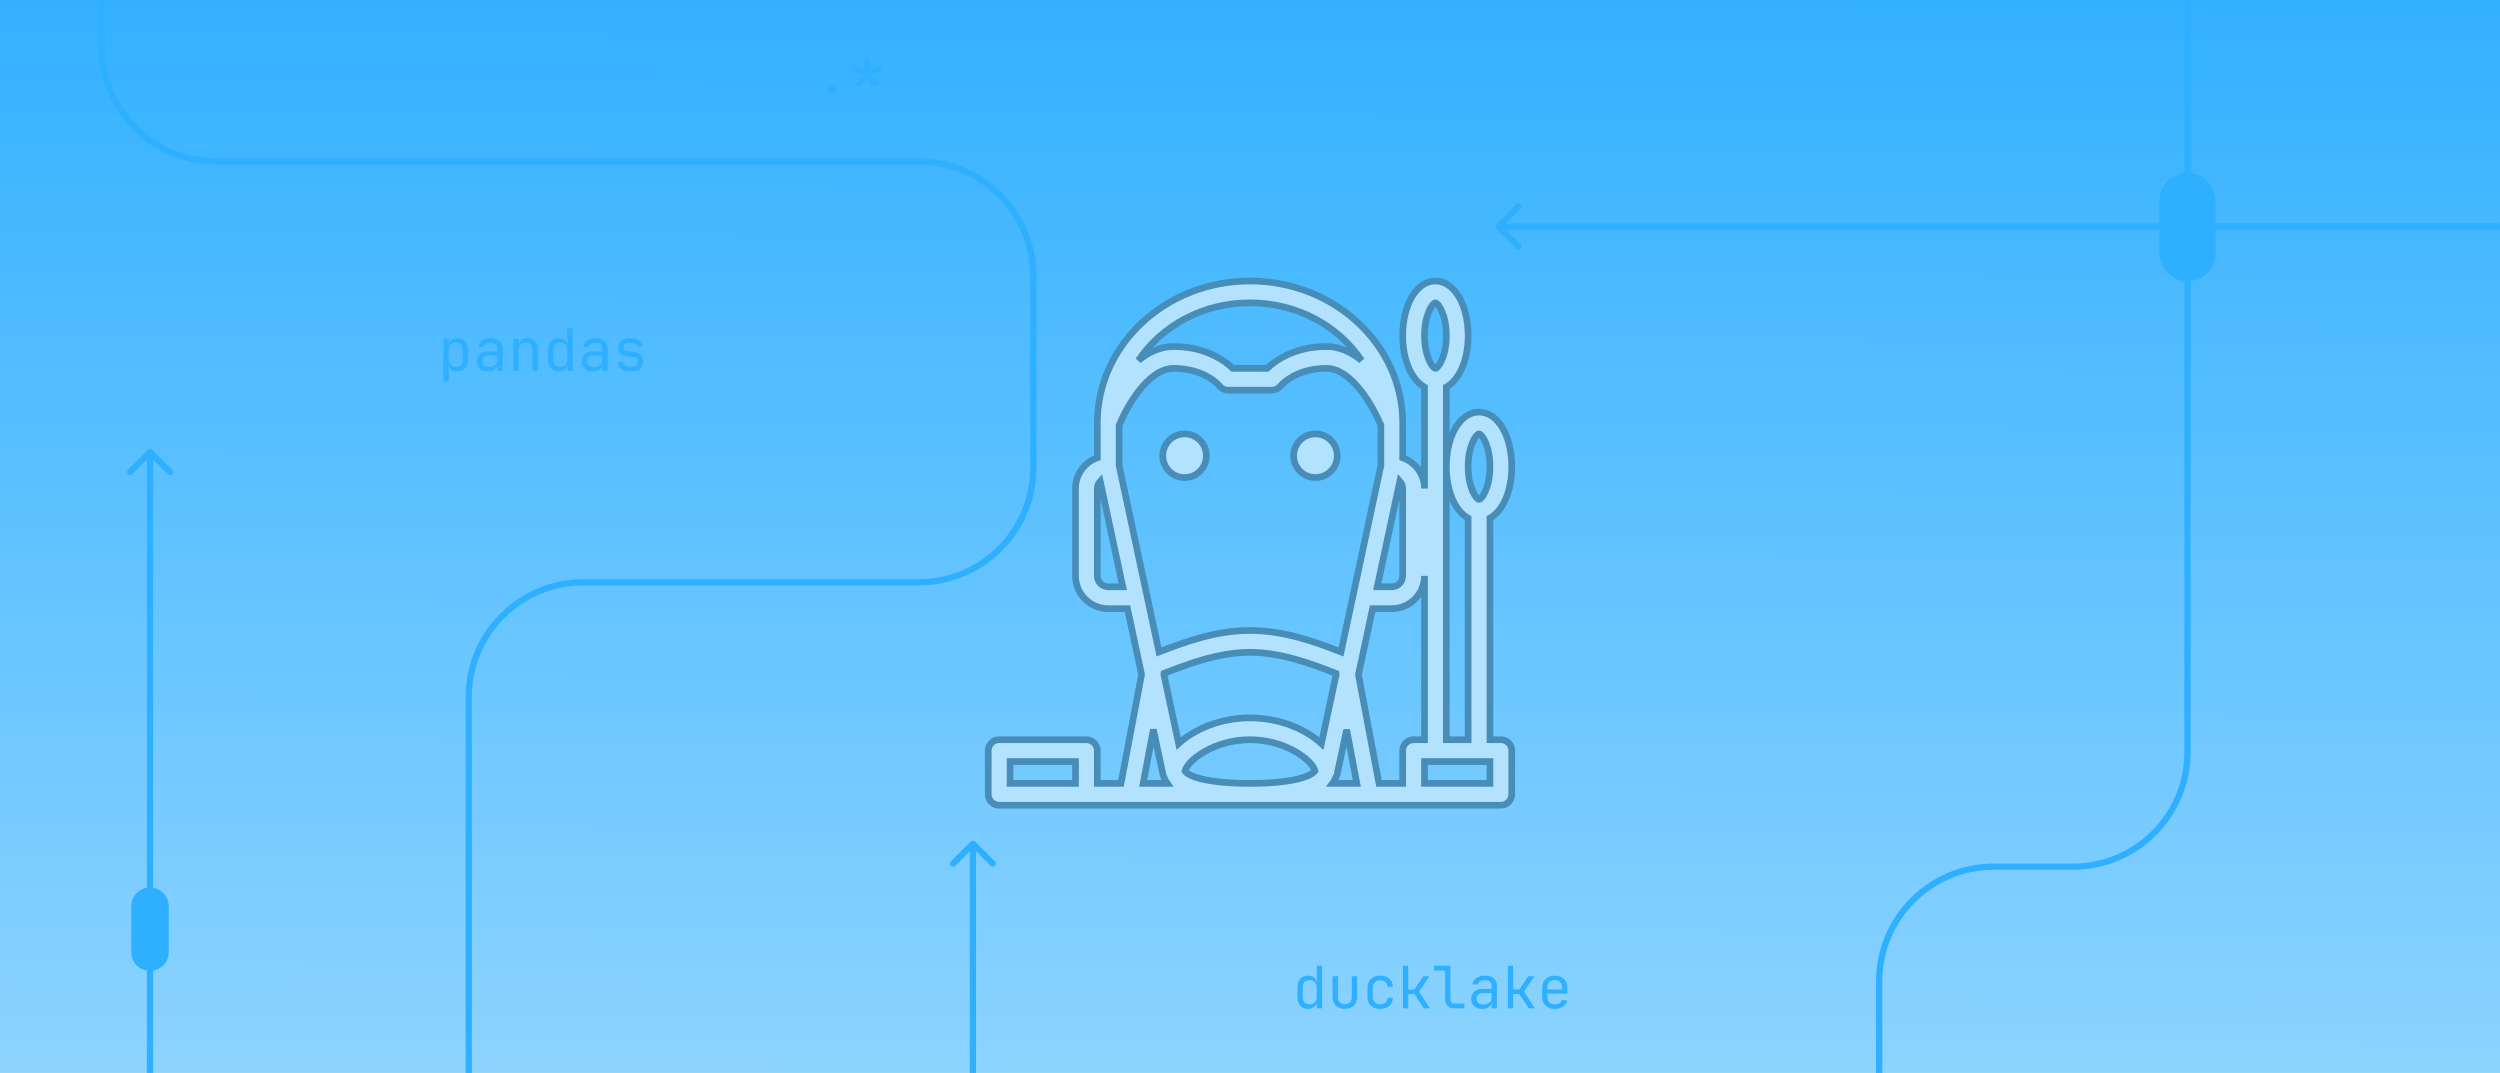
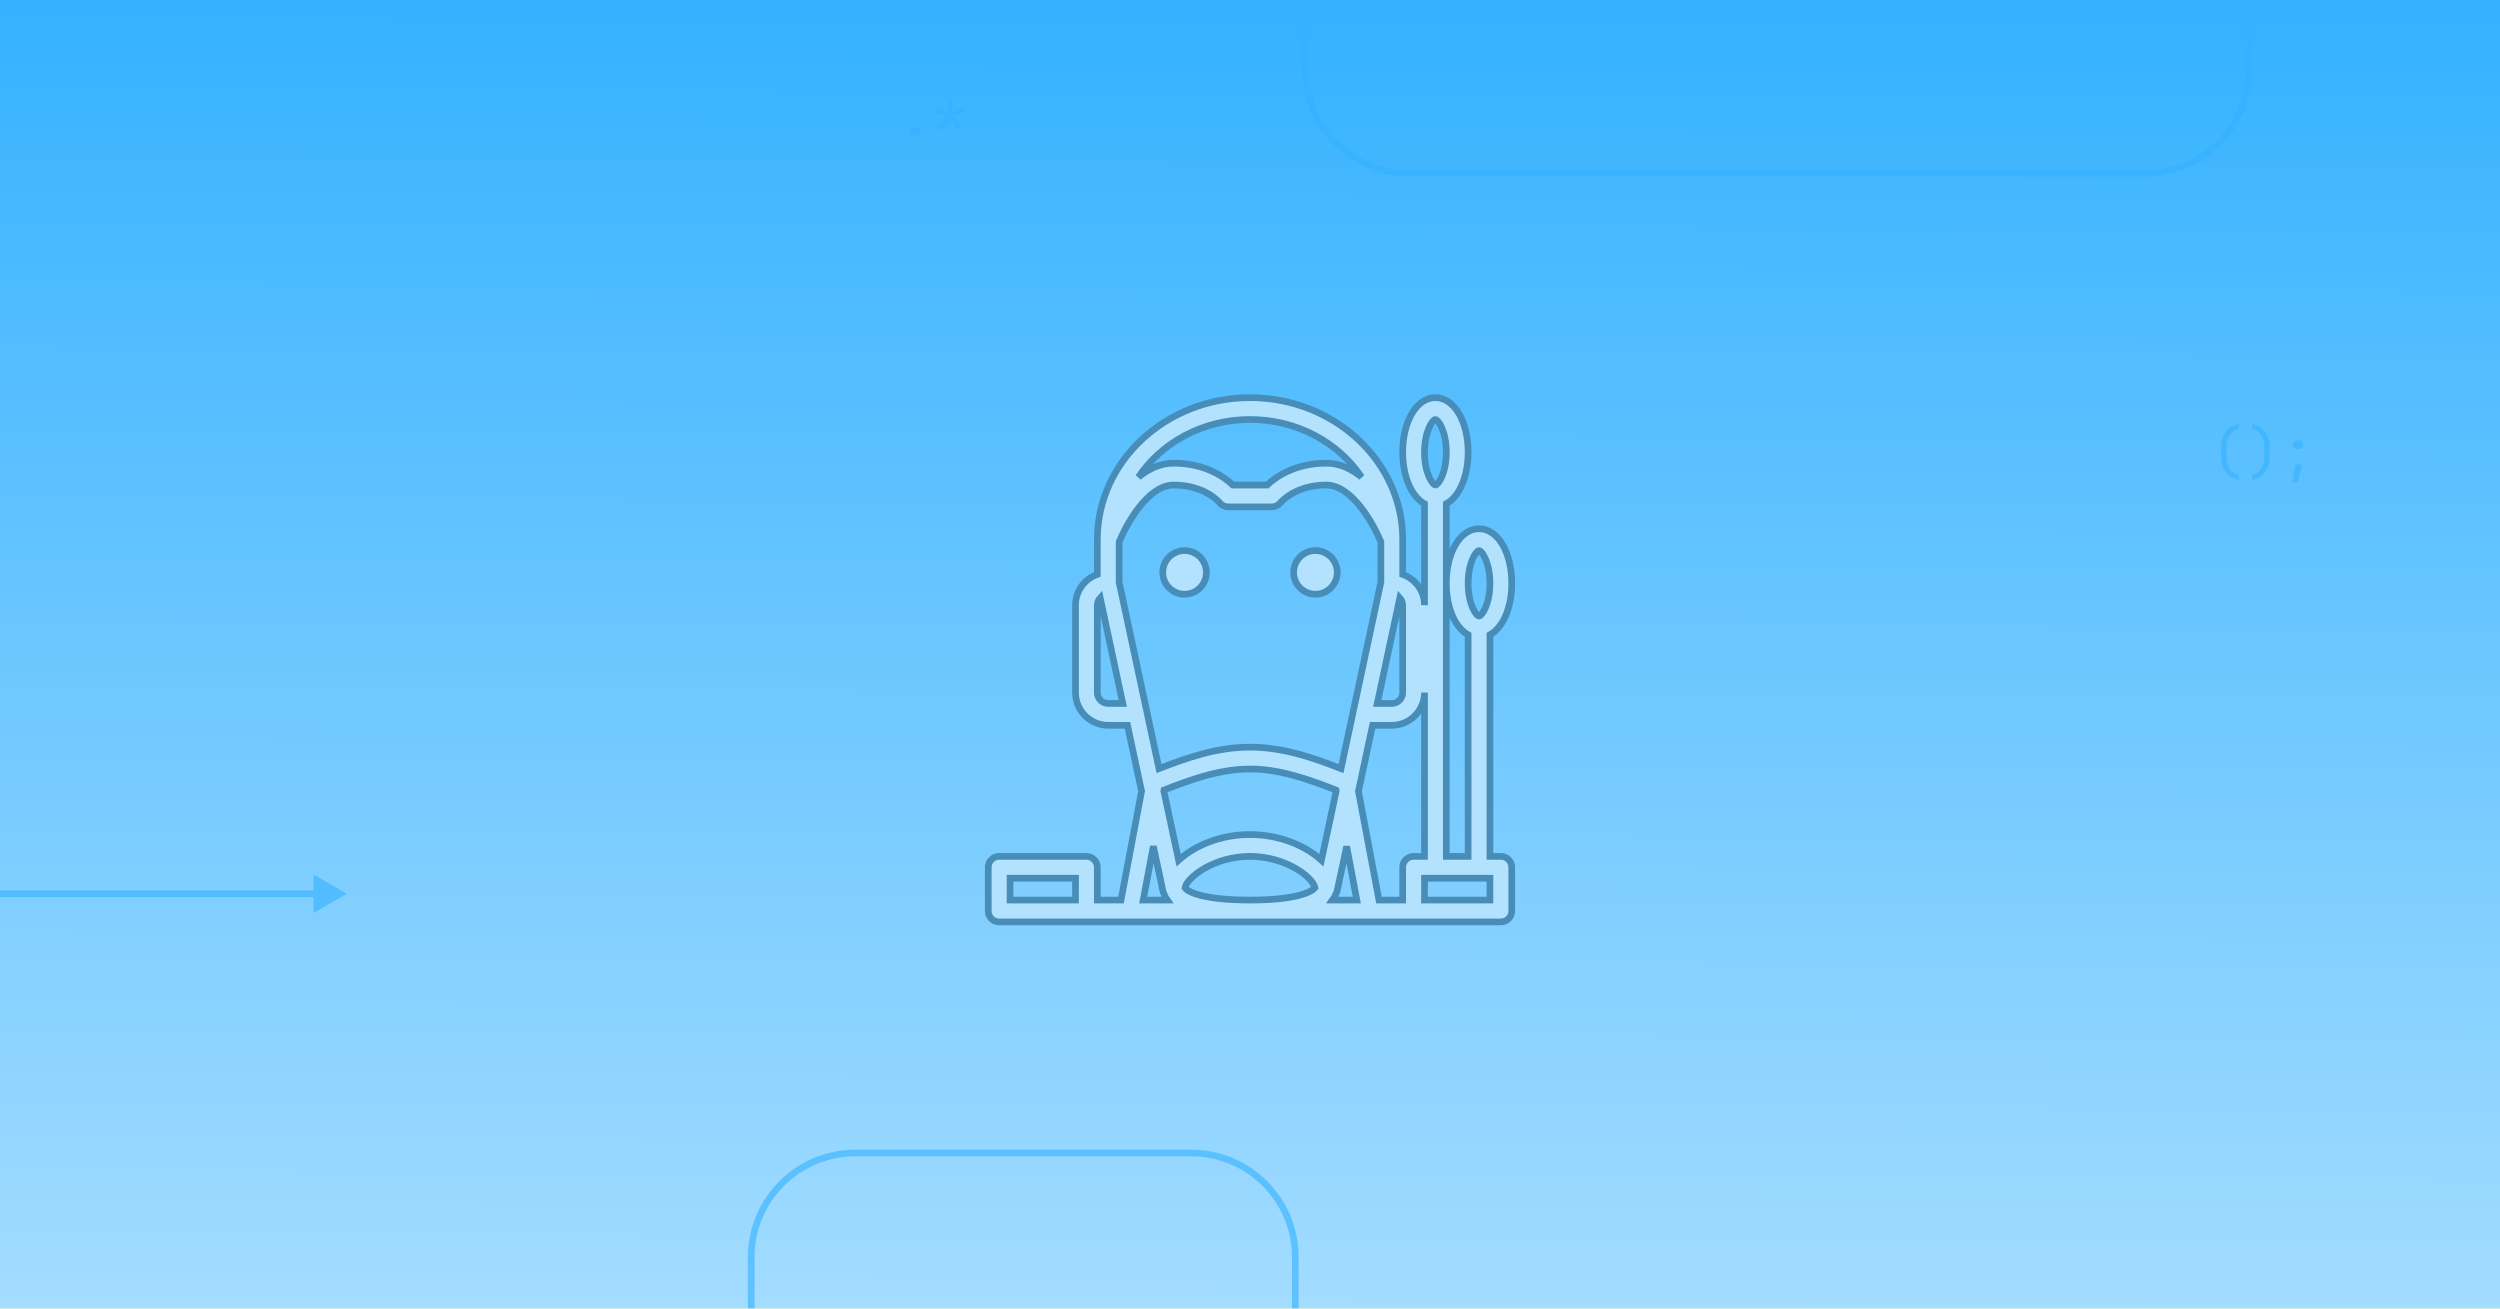
- <svg xmlns="http://www.w3.org/2000/svg" width="1200" height="515" fill="none" viewBox="0 0 1200 515">
-   <style id="thin-strokes">@media (min-width: 500px) { [stroke-width="1.924"] { stroke-width: 1.202; } [stroke-width="2.993"] { stroke-width: 1.871; } [stroke-width="3.21"] { stroke-width: 2.006; } }</style>
+ <svg xmlns="http://www.w3.org/2000/svg" width="1200" height="628" fill="none" viewBox="0 0 1200 628">
+   <style id="thin-strokes">@media (min-width: 500px) { [stroke-width="3.2"] { stroke-width: 2; } [stroke-width="3.21"] { stroke-width: 2.006; } }</style>
  <g clip-path="url(#clip0_14819_23580)">
-     <rect width="1200" height="515" fill="url(#paint0_linear_14819_23580)" />
+     <path fill="url(#paint0_linear_14819_23580)" d="M0 0h1200v628H0z" />
    <g clip-path="url(#clip1_14819_23580)">
-       <rect width="1200" height="515" fill="url(#paint1_linear_14819_23580)" />
-       <path fill="#2EAFFF" d="M70.504 552C70.504 552.826 71.174 553.496 72 553.496C72.826 553.496 73.496 552.826 73.496 552L72 552L70.504 552ZM73.058 215.942C72.474 215.358 71.526 215.358 70.942 215.942L61.419 225.464C60.835 226.049 60.835 226.996 61.419 227.58C62.004 228.165 62.951 228.165 63.536 227.58L72 219.116L80.464 227.58C81.049 228.165 81.996 228.165 82.58 227.58C83.165 226.996 83.165 226.049 82.58 225.464L73.058 215.942ZM72 552L73.496 552L73.496 217L72 217L70.504 217L70.504 552L72 552Z" />
-       <path fill="#2EAFFF" d="M465.504 580.5C465.504 581.326 466.174 581.996 467 581.996C467.826 581.996 468.496 581.326 468.496 580.5L467 580.5L465.504 580.5ZM468.059 403.942C467.475 403.358 466.527 403.358 465.943 403.942L456.421 413.464C455.836 414.049 455.836 414.996 456.421 415.58C457.005 416.165 457.952 416.165 458.537 415.58L467.001 407.116L475.465 415.581C476.05 416.165 476.997 416.165 477.581 415.581C478.166 414.996 478.166 414.049 477.581 413.464L468.059 403.942ZM467 580.5L468.496 580.5L468.497 405L467.001 405L465.505 405L465.504 580.5L467 580.5Z" />
-       <path fill="#2EAFFF" d="M1206.75 110.251C1207.57 110.251 1208.24 109.581 1208.24 108.754C1208.24 107.928 1207.57 107.258 1206.75 107.258L1206.75 108.754L1206.75 110.251ZM718.188 107.697C717.604 108.281 717.604 109.229 718.188 109.813L727.71 119.335C728.295 119.92 729.242 119.92 729.827 119.335C730.411 118.751 730.411 117.804 729.827 117.219L721.362 108.755L729.827 100.29C730.411 99.706 730.411 98.759 729.827 98.174C729.242 97.59 728.295 97.59 727.71 98.174L718.188 107.697ZM1206.75 108.754L1206.75 107.258L719.246 107.259L719.246 108.755L719.246 110.251L1206.75 110.251L1206.75 108.754Z" />
-       <path stroke="#2EAFFF" stroke-linejoin="round" stroke-width="2.993" d="M723 854L847 854C877.376 854 902 829.376 902 799L902 471C902 440.624 926.624 416 957 416L995 416C1025.38 416 1050 391.376 1050 361L1050 -44" />
-       <path stroke="#2EAFFF" stroke-linejoin="round" stroke-width="2.993" d="M225 551.999L225 334.499C225 304.123 249.624 279.499 280 279.499L441 279.5C471.376 279.5 496 254.875 496 224.5L496 132.499C496 102.123 471.376 77.499 441 77.499L103.756 77.499C73.38 77.499 48.756 52.874 48.756 22.499L48.756 -279C48.756 -309.376 24.132 -334 -6.244 -334L-196 -334" />
-       <rect width="25.076" height="50.076" x="1037.46" y="83.962" fill="#2EAFFF" stroke="#2EAFFF" stroke-width="1.924" rx="12.538" />
-       <rect width="16.076" height="38.076" x="63.962" y="426.962" fill="#2EAFFF" stroke="#2EAFFF" stroke-width="1.924" rx="8.038" />
-       <path fill="#2EAFFF" d="M212.842 183.04V162.6H215.362V165.54H215.39C215.52 164.532 215.959 163.748 216.706 163.188C217.452 162.609 218.404 162.32 219.562 162.32C221.111 162.32 222.343 162.833 223.258 163.86C224.172 164.868 224.63 166.259 224.63 168.032V172.54C224.63 174.313 224.172 175.713 223.258 176.74C222.343 177.767 221.111 178.28 219.562 178.28C218.404 178.28 217.452 177.991 216.706 177.412C215.959 176.833 215.52 176.049 215.39 175.06H215.306L215.362 178.56V183.04H212.842ZM218.722 176.096C219.786 176.096 220.616 175.816 221.214 175.256C221.811 174.696 222.11 173.791 222.11 172.54V168.06C222.11 166.791 221.811 165.885 221.214 165.344C220.616 164.784 219.786 164.504 218.722 164.504C217.695 164.504 216.874 164.831 216.258 165.484C215.66 166.137 215.362 167.043 215.362 168.2V172.4C215.362 173.557 215.66 174.463 216.258 175.116C216.874 175.769 217.695 176.096 218.722 176.096ZM234.111 178.28C232.524 178.28 231.264 177.841 230.331 176.964C229.397 176.068 228.931 174.901 228.931 173.464C228.931 172.512 229.145 171.681 229.575 170.972C230.004 170.263 230.601 169.712 231.367 169.32C232.132 168.909 233.009 168.704 233.999 168.704H238.759V167.5C238.759 165.503 237.667 164.504 235.483 164.504C234.512 164.504 233.728 164.681 233.131 165.036C232.533 165.391 232.216 165.885 232.179 166.52H229.659C229.752 165.307 230.312 164.308 231.339 163.524C232.384 162.721 233.765 162.32 235.483 162.32C237.349 162.32 238.777 162.768 239.767 163.664C240.775 164.56 241.279 165.811 241.279 167.416V178H238.787V175.2H238.731C238.581 176.152 238.105 176.908 237.303 177.468C236.5 178.009 235.436 178.28 234.111 178.28ZM234.727 176.152C235.959 176.152 236.939 175.853 237.667 175.256C238.395 174.659 238.759 173.847 238.759 172.82V170.664H234.279C233.457 170.664 232.785 170.916 232.263 171.42C231.759 171.905 231.507 172.559 231.507 173.38C231.507 174.239 231.787 174.92 232.347 175.424C232.925 175.909 233.719 176.152 234.727 176.152ZM246.42 178V162.6H248.94V165.54H248.968C249.098 164.513 249.518 163.72 250.228 163.16C250.937 162.6 251.88 162.32 253.056 162.32C254.605 162.32 255.837 162.796 256.752 163.748C257.666 164.7 258.124 165.997 258.124 167.64V178H255.604V168.088C255.604 166.912 255.305 166.016 254.708 165.4C254.129 164.765 253.336 164.448 252.328 164.448C251.282 164.448 250.452 164.775 249.836 165.428C249.238 166.081 248.94 167.005 248.94 168.2V178H246.42ZM268.137 178.28C266.606 178.28 265.374 177.767 264.441 176.74C263.526 175.713 263.069 174.323 263.069 172.568V168.06C263.069 166.287 263.526 164.887 264.441 163.86C265.355 162.833 266.587 162.32 268.137 162.32C269.294 162.32 270.246 162.609 270.993 163.188C271.758 163.767 272.215 164.551 272.365 165.54H272.393L272.337 162.04V157.56H274.857V178H272.337V175.06H272.309C272.178 176.068 271.739 176.861 270.993 177.44C270.246 178 269.294 178.28 268.137 178.28ZM268.977 176.096C270.022 176.096 270.843 175.769 271.441 175.116C272.038 174.463 272.337 173.557 272.337 172.4V168.2C272.337 167.043 272.038 166.137 271.441 165.484C270.843 164.831 270.022 164.504 268.977 164.504C267.913 164.504 267.082 164.784 266.485 165.344C265.887 165.885 265.589 166.791 265.589 168.06V172.54C265.589 173.791 265.887 174.696 266.485 175.256C267.082 175.816 267.913 176.096 268.977 176.096ZM284.478 178.28C282.891 178.28 281.631 177.841 280.698 176.964C279.765 176.068 279.298 174.901 279.298 173.464C279.298 172.512 279.513 171.681 279.942 170.972C280.371 170.263 280.969 169.712 281.734 169.32C282.499 168.909 283.377 168.704 284.366 168.704H289.126V167.5C289.126 165.503 288.034 164.504 285.85 164.504C284.879 164.504 284.095 164.681 283.498 165.036C282.901 165.391 282.583 165.885 282.546 166.52H280.026C280.119 165.307 280.679 164.308 281.706 163.524C282.751 162.721 284.133 162.32 285.85 162.32C287.717 162.32 289.145 162.768 290.134 163.664C291.142 164.56 291.646 165.811 291.646 167.416V178H289.154V175.2H289.098C288.949 176.152 288.473 176.908 287.67 177.468C286.867 178.009 285.803 178.28 284.478 178.28ZM285.094 176.152C286.326 176.152 287.306 175.853 288.034 175.256C288.762 174.659 289.126 173.847 289.126 172.82V170.664H284.646C283.825 170.664 283.153 170.916 282.63 171.42C282.126 171.905 281.874 172.559 281.874 173.38C281.874 174.239 282.154 174.92 282.714 175.424C283.293 175.909 284.086 176.152 285.094 176.152ZM301.995 178.224C300.278 178.224 298.943 177.841 297.991 177.076C297.058 176.292 296.591 175.191 296.591 173.772H299.111C299.111 174.481 299.363 175.041 299.867 175.452C300.371 175.844 301.08 176.04 301.995 176.04H303.227C304.16 176.04 304.879 175.835 305.383 175.424C305.906 175.013 306.167 174.435 306.167 173.688C306.167 172.363 305.56 171.616 304.347 171.448L300.091 170.832C299.046 170.683 298.234 170.253 297.655 169.544C297.076 168.816 296.787 167.864 296.787 166.688C296.787 165.344 297.244 164.289 298.159 163.524C299.092 162.759 300.371 162.376 301.995 162.376H303.227C304.72 162.376 305.934 162.749 306.867 163.496C307.819 164.224 308.332 165.185 308.407 166.38H305.859C305.822 165.839 305.56 165.391 305.075 165.036C304.608 164.681 303.992 164.504 303.227 164.504H301.995C301.136 164.504 300.464 164.7 299.979 165.092C299.494 165.484 299.251 166.016 299.251 166.688C299.251 167.771 299.746 168.387 300.735 168.536L304.711 169.096C307.324 169.469 308.631 171 308.631 173.688C308.631 175.125 308.155 176.245 307.203 177.048C306.27 177.832 304.944 178.224 303.227 178.224H301.995Z" />
-       <path fill="#2EAFFF" d="M627.848 484.28C626.317 484.28 625.085 483.767 624.152 482.74C623.237 481.713 622.78 480.323 622.78 478.568V474.06C622.78 472.287 623.237 470.887 624.152 469.86C625.066 468.833 626.298 468.32 627.848 468.32C629.005 468.32 629.957 468.609 630.704 469.188C631.469 469.767 631.926 470.551 632.076 471.54H632.104L632.048 468.04V463.56H634.568V484H632.048V481.06H632.02C631.889 482.068 631.45 482.861 630.704 483.44C629.957 484 629.005 484.28 627.848 484.28ZM628.688 482.096C629.733 482.096 630.554 481.769 631.152 481.116C631.749 480.463 632.048 479.557 632.048 478.4V474.2C632.048 473.043 631.749 472.137 631.152 471.484C630.554 470.831 629.733 470.504 628.688 470.504C627.624 470.504 626.793 470.784 626.196 471.344C625.598 471.885 625.3 472.791 625.3 474.06V478.54C625.3 479.791 625.598 480.696 626.196 481.256C626.793 481.816 627.624 482.096 628.688 482.096ZM645.505 484.28C643.731 484.28 642.313 483.757 641.249 482.712C640.185 481.648 639.653 480.211 639.653 478.4V468.6H642.173V478.4C642.173 479.52 642.471 480.416 643.069 481.088C643.666 481.741 644.478 482.068 645.505 482.068C646.55 482.068 647.371 481.741 647.969 481.088C648.585 480.416 648.893 479.52 648.893 478.4V468.6H651.413V478.4C651.413 480.211 650.871 481.648 649.789 482.712C648.706 483.757 647.278 484.28 645.505 484.28ZM662.546 484.28C660.679 484.28 659.186 483.757 658.066 482.712C656.946 481.667 656.386 480.229 656.386 478.4V474.2C656.386 472.371 656.946 470.933 658.066 469.888C659.186 468.843 660.679 468.32 662.546 468.32C664.319 468.32 665.747 468.796 666.83 469.748C667.931 470.7 668.51 471.997 668.566 473.64H666.046C665.99 472.651 665.654 471.895 665.038 471.372C664.422 470.831 663.591 470.56 662.546 470.56C661.445 470.56 660.558 470.877 659.886 471.512C659.233 472.128 658.906 473.015 658.906 474.172V478.4C658.906 479.557 659.233 480.453 659.886 481.088C660.558 481.723 661.445 482.04 662.546 482.04C663.591 482.04 664.422 481.769 665.038 481.228C665.654 480.687 665.99 479.931 666.046 478.96H668.566C668.51 480.603 667.931 481.9 666.83 482.852C665.747 483.804 664.319 484.28 662.546 484.28ZM673.427 484V463.56H675.947V474.956H678.887L683.199 468.6H686.083L681.127 475.936L686.363 484H683.423L678.943 477.14H675.947V484H673.427ZM698.14 484C696.777 484 695.685 483.608 694.864 482.824C694.061 482.021 693.66 480.967 693.66 479.66V465.856H688.34V463.56H696.18V479.66C696.18 480.295 696.357 480.799 696.712 481.172C697.067 481.527 697.543 481.704 698.14 481.704H702.9V484H698.14ZM711.345 484.28C709.758 484.28 708.498 483.841 707.565 482.964C706.632 482.068 706.165 480.901 706.165 479.464C706.165 478.512 706.38 477.681 706.809 476.972C707.238 476.263 707.836 475.712 708.601 475.32C709.366 474.909 710.244 474.704 711.233 474.704H715.993V473.5C715.993 471.503 714.901 470.504 712.717 470.504C711.746 470.504 710.962 470.681 710.365 471.036C709.768 471.391 709.45 471.885 709.413 472.52H706.893C706.986 471.307 707.546 470.308 708.573 469.524C709.618 468.721 711 468.32 712.717 468.32C714.584 468.32 716.012 468.768 717.001 469.664C718.009 470.56 718.513 471.811 718.513 473.416V484H716.021V481.2H715.965C715.816 482.152 715.34 482.908 714.537 483.468C713.734 484.009 712.67 484.28 711.345 484.28ZM711.961 482.152C713.193 482.152 714.173 481.853 714.901 481.256C715.629 480.659 715.993 479.847 715.993 478.82V476.664H711.513C710.692 476.664 710.02 476.916 709.497 477.42C708.993 477.905 708.741 478.559 708.741 479.38C708.741 480.239 709.021 480.92 709.581 481.424C710.16 481.909 710.953 482.152 711.961 482.152ZM723.794 484V463.56H726.314V474.956H729.254L733.566 468.6H736.45L731.494 475.936L736.73 484H733.79L729.31 477.14H726.314V484H723.794ZM746.267 484.28C744.457 484.28 742.991 483.739 741.871 482.656C740.77 481.555 740.219 480.043 740.219 478.12V474.48C740.219 472.557 740.77 471.055 741.871 469.972C742.991 468.871 744.457 468.32 746.267 468.32C747.481 468.32 748.535 468.563 749.431 469.048C750.346 469.533 751.055 470.215 751.559 471.092C752.063 471.969 752.315 473.005 752.315 474.2V476.944H742.683V478.4C742.683 479.539 743.01 480.444 743.663 481.116C744.317 481.769 745.185 482.096 746.267 482.096C747.201 482.096 747.966 481.919 748.563 481.564C749.179 481.191 749.553 480.696 749.683 480.08H752.203C752.035 481.368 751.41 482.395 750.327 483.16C749.245 483.907 747.891 484.28 746.267 484.28ZM742.683 474.984H749.851V474.2C749.851 472.987 749.534 472.053 748.899 471.4C748.283 470.728 747.406 470.392 746.267 470.392C745.129 470.392 744.242 470.728 743.607 471.4C742.991 472.053 742.683 472.987 742.683 474.2V474.984Z" />
-       <path fill="#2EAFFF" d="M399.4 45.28C398.709 45.28 398.149 45.075 397.72 44.664C397.309 44.253 397.104 43.721 397.104 43.068C397.104 42.377 397.309 41.817 397.72 41.388C398.149 40.959 398.709 40.744 399.4 40.744C400.091 40.744 400.641 40.959 401.052 41.388C401.481 41.817 401.696 42.377 401.696 43.068C401.696 43.721 401.481 44.253 401.052 44.664C400.641 45.075 400.091 45.28 399.4 45.28ZM412.745 42.116L410.813 40.744L412.633 38.14C412.876 37.804 413.202 37.393 413.613 36.908C414.042 36.423 414.444 35.993 414.817 35.62C414.294 35.545 413.744 35.433 413.165 35.284C412.586 35.135 412.129 34.995 411.793 34.864L408.797 33.744L409.581 31.532L412.605 32.652C412.922 32.764 413.342 32.941 413.865 33.184C414.388 33.427 414.864 33.679 415.293 33.94C415.2 33.455 415.125 32.96 415.069 32.456C415.032 31.933 415.013 31.495 415.013 31.14V27.64H417.365V31.14C417.365 31.495 417.337 31.933 417.281 32.456C417.225 32.96 417.15 33.455 417.057 33.94C417.505 33.679 417.981 33.427 418.485 33.184C419.008 32.941 419.437 32.764 419.773 32.652L422.797 31.532L423.581 33.744L420.585 34.864C420.249 34.995 419.792 35.135 419.213 35.284C418.634 35.433 418.084 35.545 417.561 35.62C417.934 35.993 418.336 36.432 418.765 36.936C419.194 37.421 419.521 37.823 419.745 38.14L421.565 40.744L419.633 42.116L417.813 39.484C417.589 39.167 417.318 38.728 417.001 38.168C416.684 37.608 416.413 37.085 416.189 36.6C415.965 37.085 415.694 37.608 415.377 38.168C415.06 38.709 414.789 39.148 414.565 39.484L412.745 42.116Z" />
+       <path fill="url(#paint1_linear_14819_23580)" d="M0 0h1200v630H0z" />
+       <path stroke="#33b1ff" stroke-opacity=".6" stroke-width="3.2" d="M626.5-16.608v49.779c0 27.614 22.386 50 50 50l353.16 0c27.62 0 50-22.386 50-50v-72.141" />
+       <path stroke="#33b1ff" stroke-linejoin="round" stroke-opacity=".6" stroke-width="3.2" d="M621.746 773.329V603.44c0-27.615-22.386-50-50-50h-161.16c-27.615 0-50 22.386-50 50v169.652" />
+       <path fill="#33b1ff" fill-opacity=".6" d="M-9 427.4c-.884 0-1.6.716-1.6 1.6s.716 1.6 1.6 1.6zm175.5 1.601-16-9.238v18.476zM-9 429v1.6l161.1.001v-3.2L-9 427.4zM439.4 65.28q-1.036 0-1.68-.616c-.411-.411-.616-.943-.616-1.596 0-.691.205-1.251.616-1.68q.643-.644 1.68-.644c.691 0 1.241.215 1.652.644.429.429.644.989.644 1.68 0 .653-.215 1.185-.644 1.596-.411.411-.961.616-1.652.616m13.345-3.164-1.932-1.372 1.82-2.604c.243-.336.569-.747.98-1.232.429-.485.831-.915 1.204-1.288-.523-.075-1.073-.187-1.652-.336s-1.036-.289-1.372-.42l-2.996-1.12.784-2.212 3.024 1.12q.475.168 1.26.532t1.428.756a19 19 0 0 1-.224-1.484c-.037-.523-.056-.961-.056-1.316v-3.5h2.352v3.5q0 .532-.084 1.316c-.056.504-.131.999-.224 1.484q.672-.392 1.428-.756c.523-.243.952-.42 1.288-.532l3.024-1.12.784 2.212-2.996 1.12c-.336.131-.793.271-1.372.42s-1.129.261-1.652.336c.373.373.775.812 1.204 1.316.429.485.756.887.98 1.204l1.82 2.604-1.932 1.372-1.82-2.632c-.224-.317-.495-.756-.812-1.316s-.588-1.083-.812-1.568c-.224.485-.495 1.008-.812 1.568-.317.541-.588.98-.812 1.316zM1074.58 230.36c-2.67-.597-4.74-1.848-6.22-3.752-1.45-1.904-2.18-4.293-2.18-7.168v-5.04c0-2.875.73-5.264 2.18-7.168 1.48-1.904 3.55-3.155 6.22-3.752v2.436c-1.19.28-2.24.812-3.14 1.596q-1.305 1.176-2.04 2.94c-.47 1.157-.7 2.473-.7 3.948v5.04c0 1.456.23 2.772.7 3.948q.735 1.764 2.04 2.94c.9.784 1.95 1.316 3.14 1.596zm6.43 0v-2.436c1.21-.28 2.26-.812 3.14-1.596q1.305-1.176 2.01-2.94c.49-1.176.73-2.492.73-3.948v-5.04c0-1.475-.24-2.791-.73-3.948q-.705-1.764-2.01-2.94c-.88-.784-1.93-1.316-3.14-1.596v-2.436c2.67.597 4.73 1.848 6.19 3.752 1.47 1.904 2.21 4.293 2.21 7.168v5.04c0 2.875-.74 5.264-2.21 7.168-1.46 1.904-3.52 3.155-6.19 3.752m21.69-14.84c-.62 0-1.12-.196-1.51-.588-.4-.392-.59-.896-.59-1.512 0-.597.19-1.092.59-1.484.41-.411.91-.616 1.51-.616h.56c.6 0 1.09.205 1.48.616.41.392.62.887.62 1.484 0 .616-.2 1.12-.59 1.512s-.9.588-1.51.588zm-2.38 15.96 1.54-8.568h3.02l-1.96 8.568z" />
    </g>
-     <path fill="#B3E2FF" d="M720.406 355.063H715.171V248.712C721.38 245.251 725.641 235.826 725.641 223.998C725.641 209.056 718.889 197.785 709.936 197.785C700.983 197.785 694.231 209.056 694.231 223.998C694.231 235.826 698.492 245.251 704.701 248.712V355.063H694.231V223.998V185.8C700.439 182.34 704.701 172.915 704.701 161.086C704.701 146.145 697.949 134.873 688.996 134.873C680.043 134.873 673.291 146.145 673.291 161.086C673.291 172.915 677.552 182.34 683.761 185.8V234.483C683.761 227.655 679.373 221.901 673.303 219.722V203.027C673.303 165.448 640.424 134.873 600.013 134.873C559.596 134.873 526.722 165.448 526.722 203.027V203.134C526.722 203.166 526.722 203.181 526.722 203.216V219.722C520.636 221.888 516.239 227.655 516.239 234.483V276.424C516.239 285.095 523.286 292.152 531.944 292.152H541.187L547.952 323.755L538.079 376.034H526.709V360.306C526.709 357.41 524.366 355.063 521.474 355.063H479.594C476.703 355.063 474.359 357.41 474.359 360.306V381.276C474.359 384.172 476.703 386.519 479.594 386.519H720.406C723.298 386.519 725.641 384.172 725.641 381.276V360.306C725.641 357.41 723.298 355.063 720.406 355.063ZM516.239 376.034H484.829V365.548H516.239V376.034ZM709.936 208.27C711.245 208.27 715.171 213.848 715.171 223.998C715.171 234.147 711.245 239.726 709.936 239.726C708.627 239.726 704.701 234.147 704.701 223.998C704.701 213.848 708.627 208.27 709.936 208.27ZM688.996 145.359C690.305 145.359 694.231 150.937 694.231 161.086C694.231 171.236 690.305 176.814 688.996 176.814C687.687 176.814 683.761 171.236 683.761 161.086C683.761 150.937 687.687 145.359 688.996 145.359ZM673.291 234.483V276.424C673.291 279.32 670.947 281.666 668.056 281.666H661.083L671.92 231.013C672.746 231.943 673.291 233.14 673.291 234.483ZM600 145.359C622.646 145.359 642.477 156.45 653.532 172.997C648.698 169.086 643.063 166.329 636.645 166.329C621.255 166.329 611.959 173.28 608.241 176.814H591.759C588.033 173.28 578.745 166.329 563.355 166.329C556.938 166.329 551.302 169.086 546.467 172.997C557.522 156.45 577.354 145.359 600 145.359ZM531.944 281.666C529.053 281.666 526.709 279.32 526.709 276.424V234.483C526.709 233.131 527.254 231.923 528.1 230.993L538.938 281.666H531.944ZM537.179 223.441V204.129C540.549 195.868 550.926 176.814 563.367 176.814C578.275 176.814 585.187 185.002 585.436 185.317C586.43 186.567 587.938 187.299 589.542 187.299H610.483C612.041 187.299 613.558 186.554 614.551 185.35C614.847 185.002 621.746 176.814 636.658 176.814C649.029 176.814 659.405 195.795 662.82 204.088V223.441L643.68 312.934C630.646 307.867 616.122 302.625 600 302.625C584.147 302.625 569.817 307.699 556.328 312.934L537.179 223.441ZM548.729 376.034L553.608 350.197L558.328 372.237C558.36 372.352 558.443 372.446 558.475 372.565C558.546 372.774 558.643 372.962 558.749 373.162C559.134 374.166 559.608 375.141 560.246 376.034H548.729ZM600 376.034C578.127 376.034 570.242 372.27 568.778 370.152C569.772 365.192 582.577 355.063 600 355.063C617.308 355.063 630.04 365.057 631.189 370.046C629.369 372.446 621.329 376.034 600 376.034ZM600 344.578C585.771 344.578 573.301 349.989 565.743 356.898L558.631 323.661L558.716 323.231C571.219 318.345 585.26 313.122 600 313.122C614.478 313.122 628.281 318.156 641.295 323.239L641.377 323.702L634.276 356.911C626.719 350.001 614.241 344.578 600 344.578ZM639.631 376.034C640.237 375.206 640.707 374.305 641.108 373.371C641.295 373.043 641.451 372.72 641.565 372.351C641.62 372.183 641.733 372.048 641.773 371.893L646.403 350.271L651.271 376.034L639.631 376.034ZM673.291 360.306V376.034H661.921L652.056 323.829L658.841 292.152H668.056C676.714 292.152 683.761 285.095 683.761 276.424V355.063H678.526C675.634 355.063 673.291 357.41 673.291 360.306ZM715.171 376.034H683.761V365.548H715.171V376.034ZM568.59 229.24C574.369 229.24 579.06 224.543 579.06 218.755C579.06 212.967 574.369 208.27 568.59 208.27C562.811 208.27 558.12 212.967 558.12 218.755C558.12 224.543 562.811 229.24 568.59 229.24ZM631.41 229.24C637.19 229.24 641.88 224.543 641.88 218.755C641.88 212.967 637.19 208.27 631.41 208.27C625.631 208.27 620.94 212.967 620.94 218.755C620.94 224.543 625.631 229.24 631.41 229.24Z" />
-     <path stroke="#478DB8" stroke-width="3.21" d="M694.231 223.998C694.231 209.056 700.983 197.785 709.936 197.785C718.889 197.785 725.641 209.056 725.641 223.998C725.641 235.826 721.38 245.251 715.171 248.712V355.063H720.406C723.298 355.063 725.641 357.41 725.641 360.306V381.276C725.641 384.172 723.298 386.519 720.406 386.519H479.594C476.703 386.519 474.359 384.172 474.359 381.276V360.306C474.359 357.41 476.703 355.063 479.594 355.063H521.474C524.366 355.063 526.709 357.41 526.709 360.306V376.034H538.079L547.952 323.755L541.187 292.152H531.944C523.286 292.152 516.239 285.095 516.239 276.424V234.483C516.239 227.655 520.636 221.888 526.722 219.722V203.216C526.722 203.181 526.722 203.166 526.722 203.134V203.027C526.722 165.448 559.596 134.873 600.013 134.873C640.424 134.873 673.303 165.448 673.303 203.027V219.722C679.373 221.901 683.761 227.655 683.761 234.483V185.8C677.552 182.34 673.291 172.915 673.291 161.086C673.291 146.145 680.043 134.873 688.996 134.873C697.949 134.873 704.701 146.145 704.701 161.086C704.701 172.915 700.439 182.34 694.231 185.8V223.998ZM694.231 223.998C694.231 235.826 698.492 245.251 704.701 248.712V355.063H694.231V223.998ZM516.239 376.034H484.829V365.548H516.239V376.034ZM709.936 208.27C711.245 208.27 715.171 213.848 715.171 223.998C715.171 234.147 711.245 239.726 709.936 239.726C708.627 239.726 704.701 234.147 704.701 223.998C704.701 213.848 708.627 208.27 709.936 208.27ZM688.996 145.359C690.305 145.359 694.231 150.937 694.231 161.086C694.231 171.236 690.305 176.814 688.996 176.814C687.687 176.814 683.761 171.236 683.761 161.086C683.761 150.937 687.687 145.359 688.996 145.359ZM673.291 234.483V276.424C673.291 279.32 670.947 281.666 668.056 281.666H661.083L671.92 231.013C672.746 231.943 673.291 233.14 673.291 234.483ZM600 145.359C622.646 145.359 642.477 156.45 653.532 172.997C648.698 169.086 643.063 166.329 636.645 166.329C621.255 166.329 611.959 173.28 608.241 176.814H591.759C588.033 173.28 578.745 166.329 563.355 166.329C556.938 166.329 551.302 169.086 546.467 172.997C557.522 156.45 577.354 145.359 600 145.359ZM531.944 281.666C529.053 281.666 526.709 279.32 526.709 276.424V234.483C526.709 233.131 527.254 231.923 528.1 230.993L538.938 281.666H531.944ZM537.179 223.441V204.129C540.549 195.868 550.926 176.814 563.367 176.814C578.275 176.814 585.187 185.002 585.436 185.317C586.43 186.567 587.938 187.299 589.542 187.299H610.483C612.041 187.299 613.558 186.554 614.551 185.35C614.847 185.002 621.746 176.814 636.658 176.814C649.029 176.814 659.405 195.795 662.82 204.088V223.441L643.68 312.934C630.646 307.867 616.122 302.625 600 302.625C584.147 302.625 569.817 307.699 556.328 312.934L537.179 223.441ZM548.729 376.034L553.608 350.197L558.328 372.237C558.36 372.352 558.443 372.446 558.475 372.565C558.546 372.774 558.643 372.962 558.749 373.162C559.134 374.166 559.608 375.141 560.246 376.034H548.729ZM600 376.034C578.127 376.034 570.242 372.27 568.778 370.152C569.772 365.192 582.577 355.063 600 355.063C617.308 355.063 630.04 365.057 631.189 370.046C629.369 372.446 621.329 376.034 600 376.034ZM600 344.578C585.771 344.578 573.301 349.989 565.743 356.898L558.631 323.661L558.716 323.231C571.219 318.345 585.26 313.122 600 313.122C614.478 313.122 628.281 318.156 641.295 323.239L641.377 323.702L634.276 356.911C626.719 350.001 614.241 344.578 600 344.578ZM639.631 376.034C640.237 375.206 640.707 374.305 641.108 373.371C641.295 373.043 641.451 372.72 641.565 372.351C641.62 372.183 641.733 372.048 641.773 371.893L646.403 350.271L651.271 376.034L639.631 376.034ZM673.291 360.306V376.034H661.921L652.056 323.829L658.841 292.152H668.056C676.714 292.152 683.761 285.095 683.761 276.424V355.063H678.526C675.634 355.063 673.291 357.41 673.291 360.306ZM715.171 376.034H683.761V365.548H715.171V376.034ZM568.59 229.24C574.369 229.24 579.06 224.543 579.06 218.755C579.06 212.967 574.369 208.27 568.59 208.27C562.811 208.27 558.12 212.967 558.12 218.755C558.12 224.543 562.811 229.24 568.59 229.24ZM631.41 229.24C637.19 229.24 641.88 224.543 641.88 218.755C641.88 212.967 637.19 208.27 631.41 208.27C625.631 208.27 620.94 212.967 620.94 218.755C620.94 224.543 625.631 229.24 631.41 229.24Z" />
+     <path fill="#b3e2ff" d="M720.406 411.063h-5.234V304.712c6.208-3.461 10.469-12.886 10.469-24.714 0-14.942-6.752-26.213-15.705-26.213s-15.705 11.271-15.705 26.213c0 11.828 4.262 21.253 10.47 24.714v106.351h-10.47V241.8c6.209-3.46 10.47-12.885 10.47-24.714 0-14.941-6.752-26.213-15.705-26.213s-15.705 11.272-15.705 26.213c0 11.829 4.261 21.254 10.47 24.714v48.683c0-6.828-4.388-12.582-10.457-14.761v-16.695c0-37.579-32.879-68.154-73.291-68.154-40.416 0-73.291 30.575-73.291 68.154v16.695c-6.086 2.166-10.482 7.933-10.482 14.761v41.941c0 8.671 7.047 15.728 15.705 15.728h9.243l6.765 31.603-9.873 52.279h-11.37v-15.728c0-2.896-2.344-5.243-5.235-5.243h-41.88c-2.892 0-5.236 2.347-5.236 5.243v20.97c0 2.896 2.344 5.243 5.236 5.243h240.811c2.892 0 5.235-2.347 5.235-5.243v-20.97c0-2.896-2.343-5.243-5.235-5.243M516.24 432.034h-31.41v-10.486h31.41zM709.936 264.27c1.309 0 5.236 5.578 5.236 15.728 0 10.149-3.927 15.728-5.236 15.728-1.308 0-5.235-5.579-5.235-15.728 0-10.15 3.927-15.728 5.235-15.728m-20.94-62.911c1.309 0 5.235 5.578 5.235 15.727 0 10.15-3.926 15.728-5.235 15.728-1.308 0-5.235-5.578-5.235-15.728 0-10.149 3.927-15.727 5.235-15.727m-15.705 89.124v41.941c0 2.896-2.343 5.242-5.235 5.242h-6.973l10.838-50.653c.826.93 1.37 2.127 1.37 3.47M600 201.359c22.646 0 42.478 11.091 53.533 27.638-4.834-3.911-10.47-6.668-16.887-6.668-15.39 0-24.687 6.951-28.405 10.485h-16.482c-3.726-3.534-13.014-10.485-28.404-10.485-6.417 0-12.053 2.757-16.887 6.668 11.055-16.547 30.887-27.638 53.532-27.638m-68.055 136.307c-2.892 0-5.235-2.346-5.235-5.242v-41.941c0-1.352.544-2.56 1.39-3.49l10.839 50.673zm5.235-58.225v-19.312c3.37-8.261 13.746-27.315 26.187-27.315 14.908 0 21.82 8.188 22.069 8.503a5.245 5.245 0 0 0 4.107 1.982h20.94c1.558 0 3.075-.745 4.069-1.949.295-.348 7.195-8.536 22.106-8.536 12.372 0 22.748 18.981 26.163 27.274v19.353l-19.14 89.493c-13.035-5.067-27.559-10.309-43.681-10.309-15.852 0-30.183 5.074-43.671 10.309zm11.55 152.593 4.879-25.837 4.72 22.04c.031.115.114.209.147.328.07.209.168.397.274.597.384 1.004.858 1.979 1.497 2.872zm51.27 0c-21.872 0-29.758-3.764-31.222-5.882.994-4.96 13.799-15.089 31.222-15.089 17.308 0 30.04 9.994 31.19 14.983-1.82 2.4-9.861 5.988-31.19 5.988m0-31.456c-14.228 0-26.698 5.411-34.256 12.32l-7.113-33.237.086-.43c12.503-4.886 26.543-10.109 41.283-10.109 14.478 0 28.282 5.034 41.295 10.117l.083.463-7.101 33.209c-7.558-6.91-20.035-12.333-34.277-12.333m39.632 31.456c.605-.828 1.075-1.729 1.476-2.663.188-.328.343-.651.458-1.02.055-.168.167-.303.208-.458l4.63-21.622 4.867 25.763zm33.659-15.728v15.728h-11.369l-9.865-52.205 6.784-31.677h9.215c8.659 0 15.705-7.057 15.705-15.728v78.639h-5.235c-2.892 0-5.235 2.347-5.235 5.243m41.881 15.728h-31.411v-10.486h31.411zM568.59 285.24c5.779 0 10.47-4.697 10.47-10.485s-4.691-10.485-10.47-10.485-10.47 4.697-10.47 10.485 4.691 10.485 10.47 10.485m62.821 0c5.779 0 10.47-4.697 10.47-10.485s-4.691-10.485-10.47-10.485c-5.78 0-10.47 4.697-10.47 10.485s4.69 10.485 10.47 10.485" />
+     <path stroke="#478db8" stroke-width="3.21" d="M694.231 279.998c0-14.942 6.752-26.213 15.705-26.213s15.705 11.271 15.705 26.213c0 11.828-4.261 21.253-10.469 24.714v106.351h5.234c2.892 0 5.235 2.347 5.235 5.243v20.97c0 2.896-2.343 5.243-5.235 5.243H479.595c-2.892 0-5.236-2.347-5.236-5.243v-20.97c0-2.896 2.344-5.243 5.236-5.243h41.88c2.891 0 5.235 2.347 5.235 5.243v15.728h11.37l9.873-52.279-6.765-31.603h-9.243c-8.658 0-15.705-7.057-15.705-15.728v-41.941c0-6.828 4.396-12.595 10.482-14.761v-16.695c0-37.579 32.875-68.154 73.291-68.154 40.412 0 73.291 30.575 73.291 68.154v16.695c6.069 2.179 10.457 7.933 10.457 14.761V241.8c-6.209-3.46-10.47-12.885-10.47-24.714 0-14.941 6.752-26.213 15.705-26.213s15.705 11.272 15.705 26.213c0 11.829-4.261 21.254-10.47 24.714zm0 0c0 11.828 4.262 21.253 10.47 24.714v106.351h-10.47zM516.24 432.034h-31.41v-10.486h31.41zM709.936 264.27c1.309 0 5.236 5.578 5.236 15.728 0 10.149-3.927 15.728-5.236 15.728-1.308 0-5.235-5.579-5.235-15.728 0-10.15 3.927-15.728 5.235-15.728Zm-20.94-62.911c1.309 0 5.235 5.578 5.235 15.727 0 10.15-3.926 15.728-5.235 15.728-1.308 0-5.235-5.578-5.235-15.728 0-10.149 3.927-15.727 5.235-15.727Zm-15.705 89.124v41.941c0 2.896-2.343 5.242-5.235 5.242h-6.973l10.838-50.653c.826.93 1.37 2.127 1.37 3.47ZM600 201.359c22.646 0 42.478 11.091 53.533 27.638-4.834-3.911-10.47-6.668-16.887-6.668-15.39 0-24.687 6.951-28.405 10.485h-16.482c-3.726-3.534-13.014-10.485-28.404-10.485-6.417 0-12.053 2.757-16.887 6.668 11.055-16.547 30.887-27.638 53.532-27.638Zm-68.055 136.307c-2.892 0-5.235-2.346-5.235-5.242v-41.941c0-1.352.544-2.56 1.39-3.49l10.839 50.673zm5.235-58.225v-19.312c3.37-8.261 13.746-27.315 26.187-27.315 14.908 0 21.82 8.188 22.069 8.503a5.245 5.245 0 0 0 4.107 1.982h20.94c1.558 0 3.075-.745 4.069-1.949.295-.348 7.195-8.536 22.106-8.536 12.372 0 22.748 18.981 26.163 27.274v19.353l-19.14 89.493c-13.035-5.067-27.559-10.309-43.681-10.309-15.852 0-30.183 5.074-43.671 10.309zm11.55 152.593 4.879-25.837 4.72 22.04c.031.115.114.209.147.328.07.209.168.397.274.597.384 1.004.858 1.979 1.497 2.872zm51.27 0c-21.872 0-29.758-3.764-31.222-5.882.994-4.96 13.799-15.089 31.222-15.089 17.308 0 30.04 9.994 31.19 14.983-1.82 2.4-9.861 5.988-31.19 5.988Zm0-31.456c-14.228 0-26.698 5.411-34.256 12.32l-7.113-33.237.086-.43c12.503-4.886 26.543-10.109 41.283-10.109 14.478 0 28.282 5.034 41.295 10.117l.083.463-7.101 33.209c-7.558-6.91-20.035-12.333-34.277-12.333Zm39.632 31.456c.605-.828 1.075-1.729 1.476-2.663.188-.328.343-.651.458-1.02.055-.168.167-.303.208-.458l4.63-21.622 4.867 25.763zm33.659-15.728v15.728h-11.369l-9.865-52.205 6.784-31.677h9.215c8.659 0 15.705-7.057 15.705-15.728v78.639h-5.235c-2.892 0-5.235 2.347-5.235 5.243Zm41.881 15.728h-31.411v-10.486h31.411zM568.59 285.24c5.779 0 10.47-4.697 10.47-10.485s-4.691-10.485-10.47-10.485-10.47 4.697-10.47 10.485 4.691 10.485 10.47 10.485Zm62.821 0c5.779 0 10.47-4.697 10.47-10.485s-4.691-10.485-10.47-10.485c-5.78 0-10.47 4.697-10.47 10.485s4.69 10.485 10.47 10.485Z" />
  </g>
  <defs>
-     <linearGradient id="paint0_linear_14819_23580" x1="589" x2="587" y1="-26.5" y2="627" gradientUnits="userSpaceOnUse">
-       <stop stop-color="#FDEF00" />
-       <stop offset=".939" stop-color="#FFFAA3" />
+     <linearGradient id="paint0_linear_14819_23580" x1="589" x2="586.026" y1="-32.315" y2="764.571" gradientUnits="userSpaceOnUse">
+       <stop stop-color="#fdef00" />
+       <stop offset=".939" stop-color="#fffaa3" />
    </linearGradient>
-     <linearGradient id="paint1_linear_14819_23580" x1="589" x2="587" y1="-26.5" y2="627" gradientUnits="userSpaceOnUse">
-       <stop stop-color="#2EAFFF" />
-       <stop offset=".939" stop-color="#99D8FF" />
+     <linearGradient id="paint1_linear_14819_23580" x1="589" x2="586.007" y1="-32.417" y2="767.006" gradientUnits="userSpaceOnUse">
+       <stop stop-color="#2eafff" />
+       <stop offset=".939" stop-color="#b3e2ff" />
    </linearGradient>
    <clipPath id="clip0_14819_23580">
-       <rect width="1200" height="515" fill="#fff" />
+       <path fill="#fff" d="M0 0h1200v628H0z" />
    </clipPath>
    <clipPath id="clip1_14819_23580">
-       <rect width="1200" height="515" fill="#fff" />
+       <path fill="#fff" d="M0 0h1200v630H0z" />
    </clipPath>
  </defs>
</svg>
